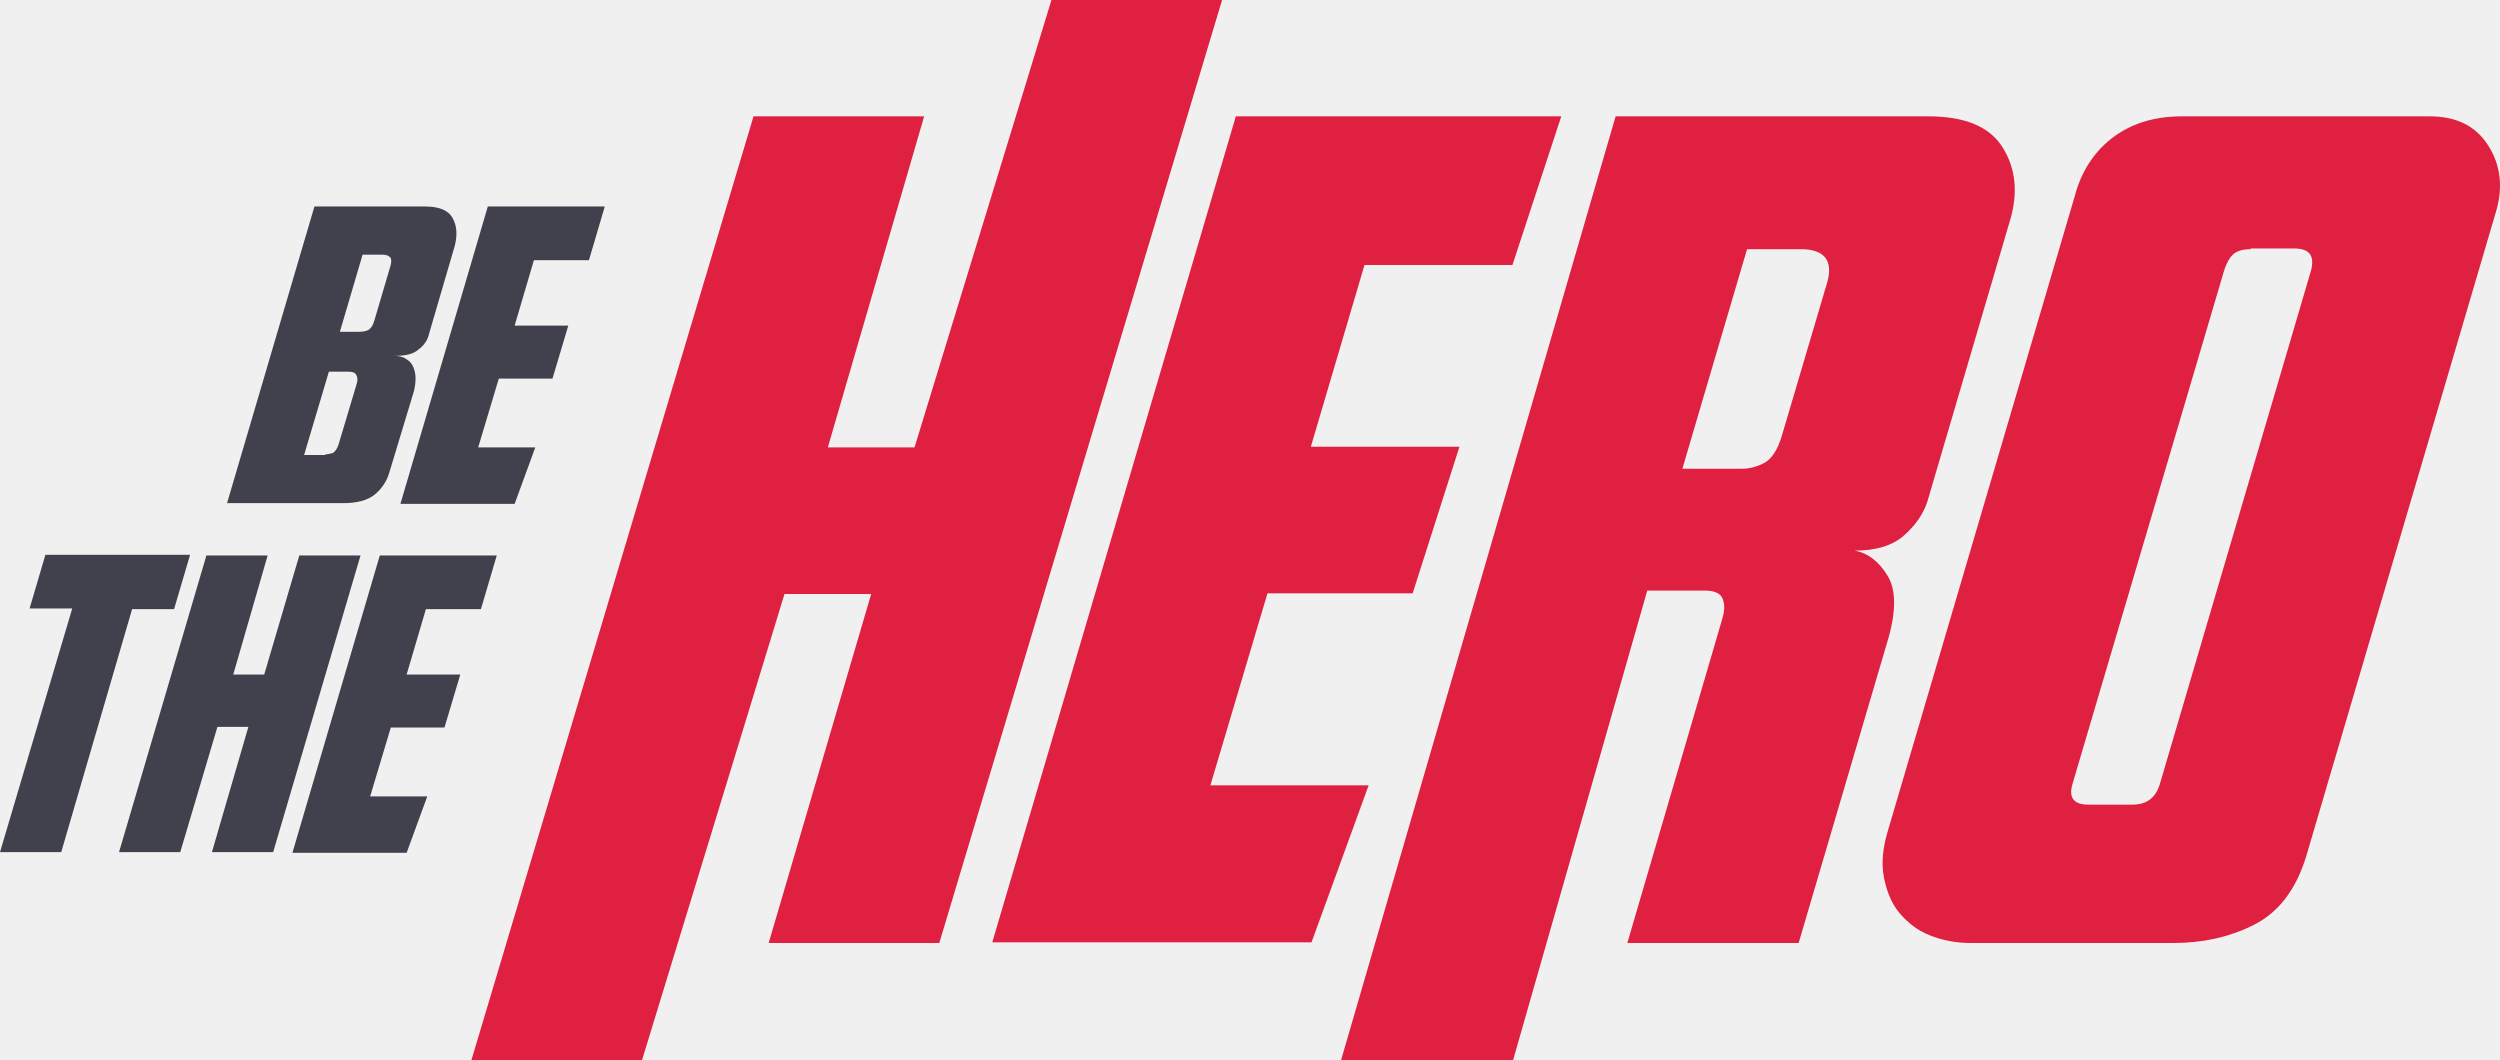
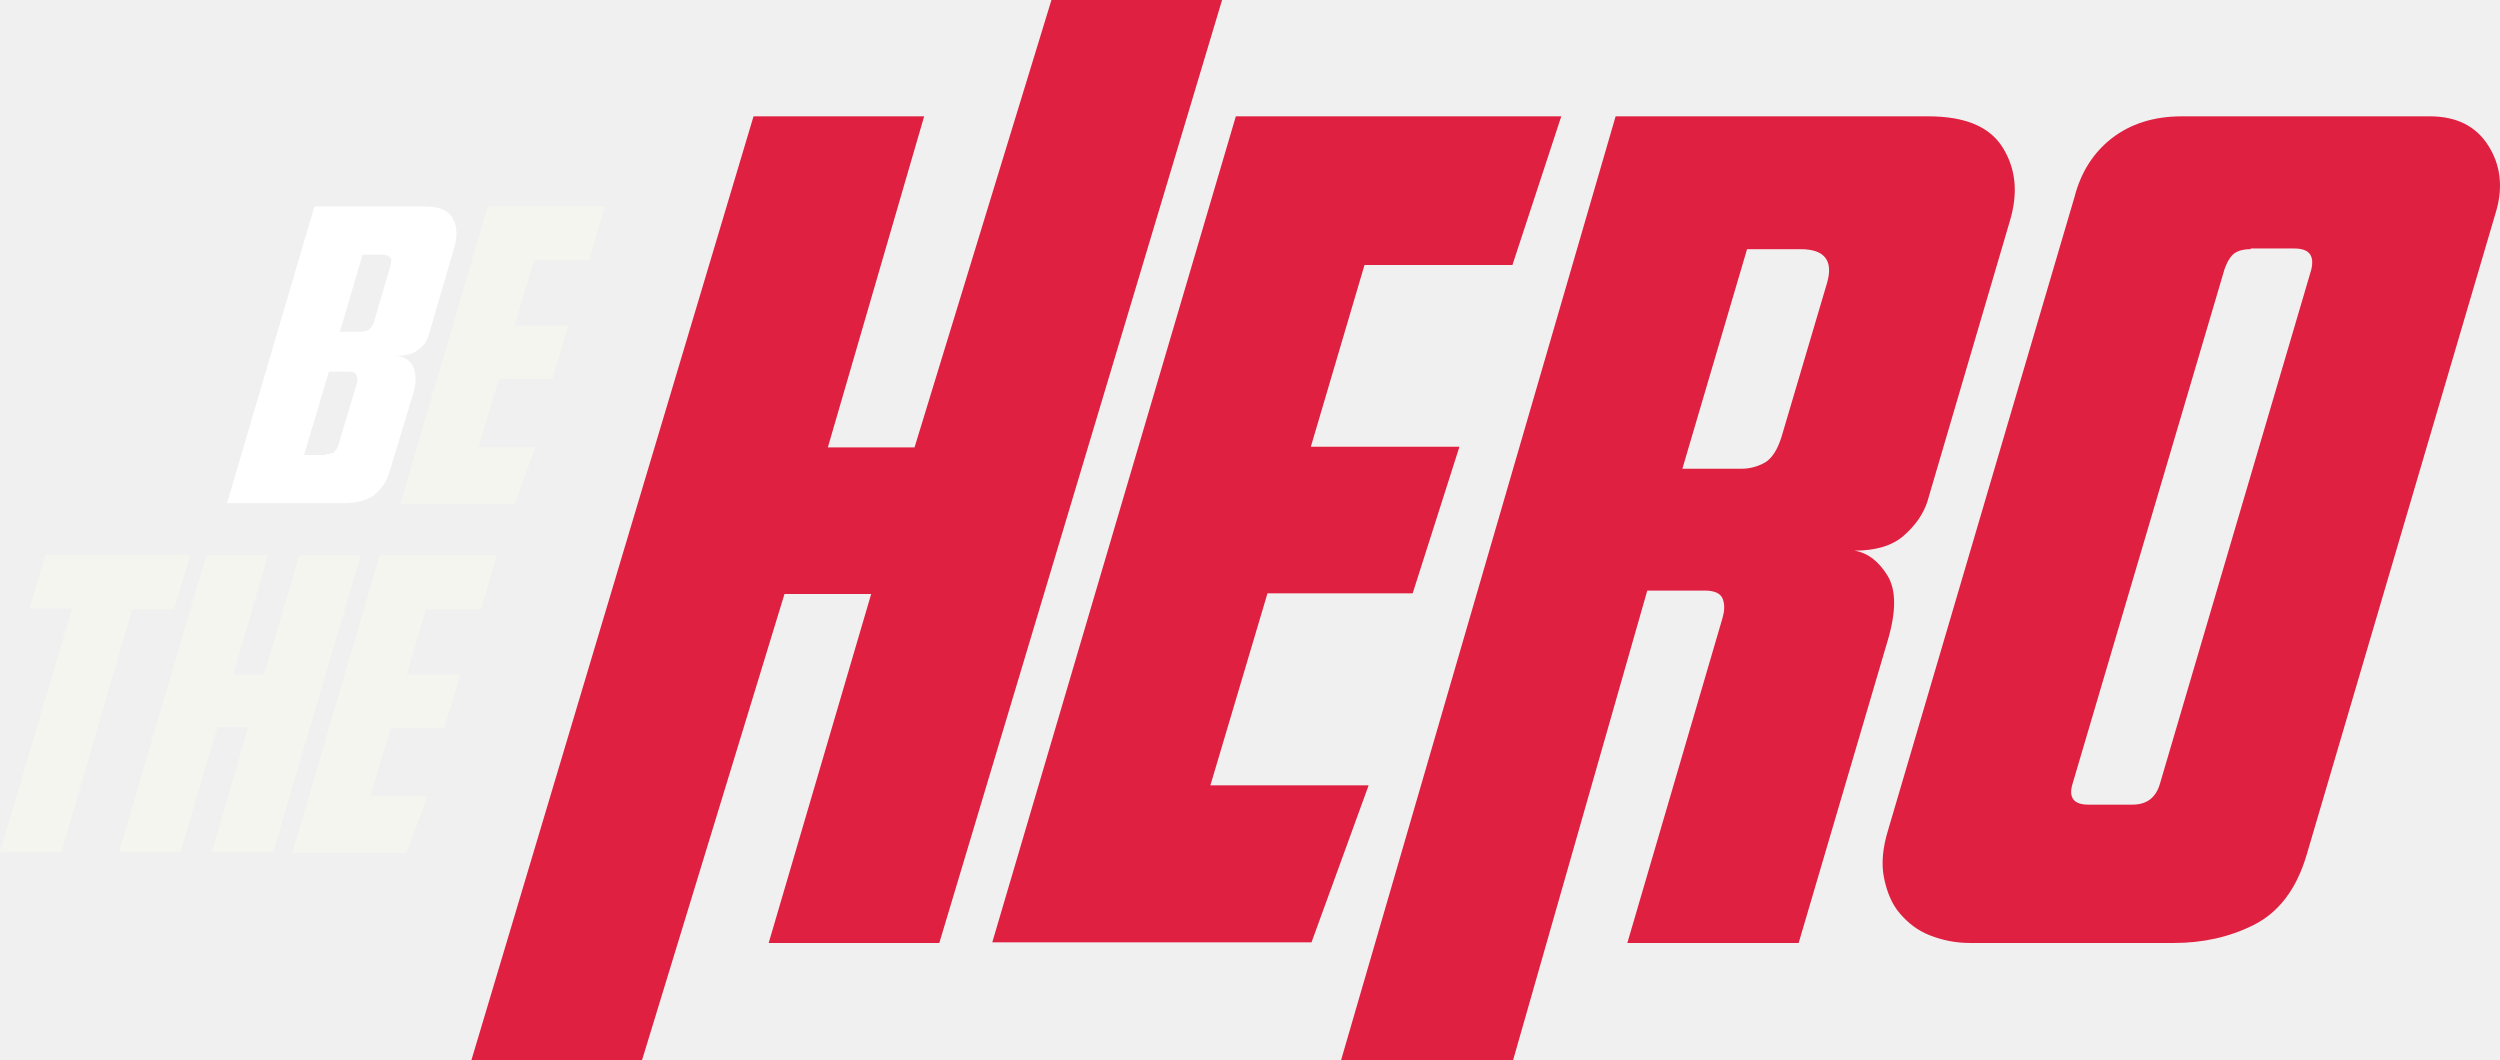
<svg xmlns="http://www.w3.org/2000/svg" width="250" height="106" viewBox="0 0 250 106" fill="none">
  <path d="M93.93 94.299H76.867L87.118 59.401H78.449L64.207 106H47.144L75.353 11.633H92.416L82.784 44.74H91.453L105.145 0H122.208L93.93 94.299Z" fill="#E02041" />
  <path d="M123.584 11.633H156.128L151.243 26.5H136.45L131.084 44.671H145.945L141.267 59.333H126.749L121.038 78.536H136.863L131.152 94.23H99.228L123.584 11.633Z" fill="#E02041" />
  <path d="M151.312 106H134.111L161.563 11.633H192.8C196.515 11.633 198.992 12.665 200.299 14.799C201.607 16.933 201.813 19.342 200.988 22.095L192.731 50.178C192.318 51.417 191.561 52.518 190.392 53.551C189.222 54.583 187.571 55.065 185.438 55.065C186.745 55.271 187.846 56.097 188.741 57.543C189.635 58.988 189.635 61.191 188.741 64.151L179.865 94.299H162.733L172.228 61.879C172.434 61.191 172.503 60.571 172.297 59.952C172.09 59.333 171.471 59.057 170.439 59.057H164.728L151.312 106ZM174.154 46.874C174.98 46.874 175.737 46.667 176.494 46.255C177.182 45.842 177.732 45.016 178.145 43.708L182.686 28.358C183.374 26.087 182.479 24.917 180.071 24.917H174.705L168.237 46.874H174.154Z" fill="#E02041" />
  <path d="M242.957 11.633C245.641 11.633 247.567 12.596 248.806 14.523C250.044 16.451 250.319 18.653 249.631 21.062L230.642 85.557C229.61 88.999 227.821 91.27 225.344 92.509C222.867 93.748 220.184 94.299 217.363 94.299H196.997C195.552 94.299 194.245 94.023 193.006 93.542C191.768 93.06 190.805 92.303 189.979 91.339C189.153 90.375 188.672 89.136 188.397 87.76C188.121 86.383 188.259 84.8 188.809 83.01L207.455 19.686C208.074 17.277 209.313 15.28 211.17 13.835C213.028 12.39 215.367 11.633 218.188 11.633H242.957ZM225.069 24.917C224.243 24.917 223.624 25.123 223.28 25.468C222.867 25.881 222.661 26.362 222.454 26.913L207.249 78.399C206.836 79.775 207.386 80.464 208.831 80.464H213.235C214.679 80.464 215.574 79.775 215.987 78.399L231.123 26.982C231.467 25.536 230.917 24.848 229.403 24.848H225.069V24.917Z" fill="#E02041" />
-   <path d="M31.443 20.649H42.52C43.965 20.649 44.86 21.062 45.272 21.82C45.685 22.577 45.754 23.471 45.479 24.573L42.864 33.521C42.727 34.071 42.383 34.553 41.832 34.966C41.282 35.448 40.456 35.586 39.424 35.586C39.975 35.586 40.387 35.723 40.663 35.93C41.007 36.136 41.213 36.412 41.351 36.756C41.488 37.1 41.557 37.444 41.557 37.857C41.557 38.27 41.488 38.683 41.419 39.027L38.943 47.218C38.667 48.182 38.117 48.939 37.429 49.49C36.741 50.04 35.64 50.316 34.333 50.316H22.705L31.443 20.649ZM32.544 45.429C32.819 45.429 33.094 45.36 33.301 45.291C33.507 45.153 33.714 44.878 33.851 44.465L35.64 38.477C35.778 38.064 35.778 37.788 35.64 37.513C35.502 37.238 35.227 37.169 34.814 37.169H32.888L30.411 45.497H32.544V45.429ZM35.915 33.177C36.328 33.177 36.672 33.108 36.879 32.97C37.085 32.833 37.291 32.557 37.429 32.075L39.011 26.706C39.149 26.294 39.149 26.018 39.08 25.812C38.943 25.605 38.667 25.468 38.255 25.468H36.259L33.989 33.177H35.915Z" fill="#41414D" />
-   <path d="M48.781 20.649H60.478L58.895 26.018H53.391L51.465 32.557H56.831L55.249 37.857H49.882L47.818 44.74H53.529L51.465 50.384H40.043L48.781 20.649Z" fill="#41414D" />
-   <path d="M18.99 55.547L17.407 60.916H13.21L6.123 85.213H0L7.224 60.847H2.959L4.541 55.478H18.99V55.547Z" fill="#41414D" />
-   <path d="M27.315 85.213H21.192L24.838 72.686H21.742L18.026 85.213H11.903L20.641 55.547H26.765L23.324 67.455H26.421L29.93 55.547H36.053L27.315 85.213Z" fill="#41414D" />
-   <path d="M37.979 55.547H49.676L48.093 60.916H42.589L40.663 67.455H46.029L44.447 72.755H39.08L37.016 79.638H42.727L40.663 85.282H29.241L37.979 55.547Z" fill="#41414D" />
+   <path d="M31.443 20.649H42.52C43.965 20.649 44.86 21.062 45.272 21.82C45.685 22.577 45.754 23.471 45.479 24.573L42.864 33.521C42.727 34.071 42.383 34.553 41.832 34.966C41.282 35.448 40.456 35.586 39.424 35.586C39.975 35.586 40.387 35.723 40.663 35.93C41.007 36.136 41.213 36.412 41.351 36.756C41.488 37.1 41.557 37.444 41.557 37.857C41.557 38.27 41.488 38.683 41.419 39.027L38.943 47.218C38.667 48.182 38.117 48.939 37.429 49.49C36.741 50.04 35.64 50.316 34.333 50.316H22.705L31.443 20.649ZM32.544 45.429C32.819 45.429 33.094 45.36 33.301 45.291C33.507 45.153 33.714 44.878 33.851 44.465L35.64 38.477C35.778 38.064 35.778 37.788 35.64 37.513C35.502 37.238 35.227 37.169 34.814 37.169H32.888L30.411 45.497H32.544V45.429ZM35.915 33.177C36.328 33.177 36.672 33.108 36.879 32.97C37.085 32.833 37.291 32.557 37.429 32.075L39.011 26.706C39.149 26.294 39.149 26.018 39.08 25.812C38.943 25.605 38.667 25.468 38.255 25.468H36.259L33.989 33.177H35.915Z" fill="#fff" />
+   <path d="M48.781 20.649H60.478L58.895 26.018H53.391L51.465 32.557H56.831L55.249 37.857H49.882L47.818 44.74H53.529L51.465 50.384H40.043L48.781 20.649Z" fill="#f5f5f0" />
+   <path d="M18.99 55.547L17.407 60.916H13.21L6.123 85.213H0L7.224 60.847H2.959L4.541 55.478H18.99V55.547Z" fill="#f5f5f0" />
+   <path d="M27.315 85.213H21.192L24.838 72.686H21.742L18.026 85.213H11.903L20.641 55.547H26.765L23.324 67.455H26.421L29.93 55.547H36.053L27.315 85.213Z" fill="#f5f5f0" />
+   <path d="M37.979 55.547H49.676L48.093 60.916H42.589L40.663 67.455H46.029L44.447 72.755H39.08L37.016 79.638H42.727L40.663 85.282H29.241L37.979 55.547Z" fill="#f5f5f0" />
</svg>
